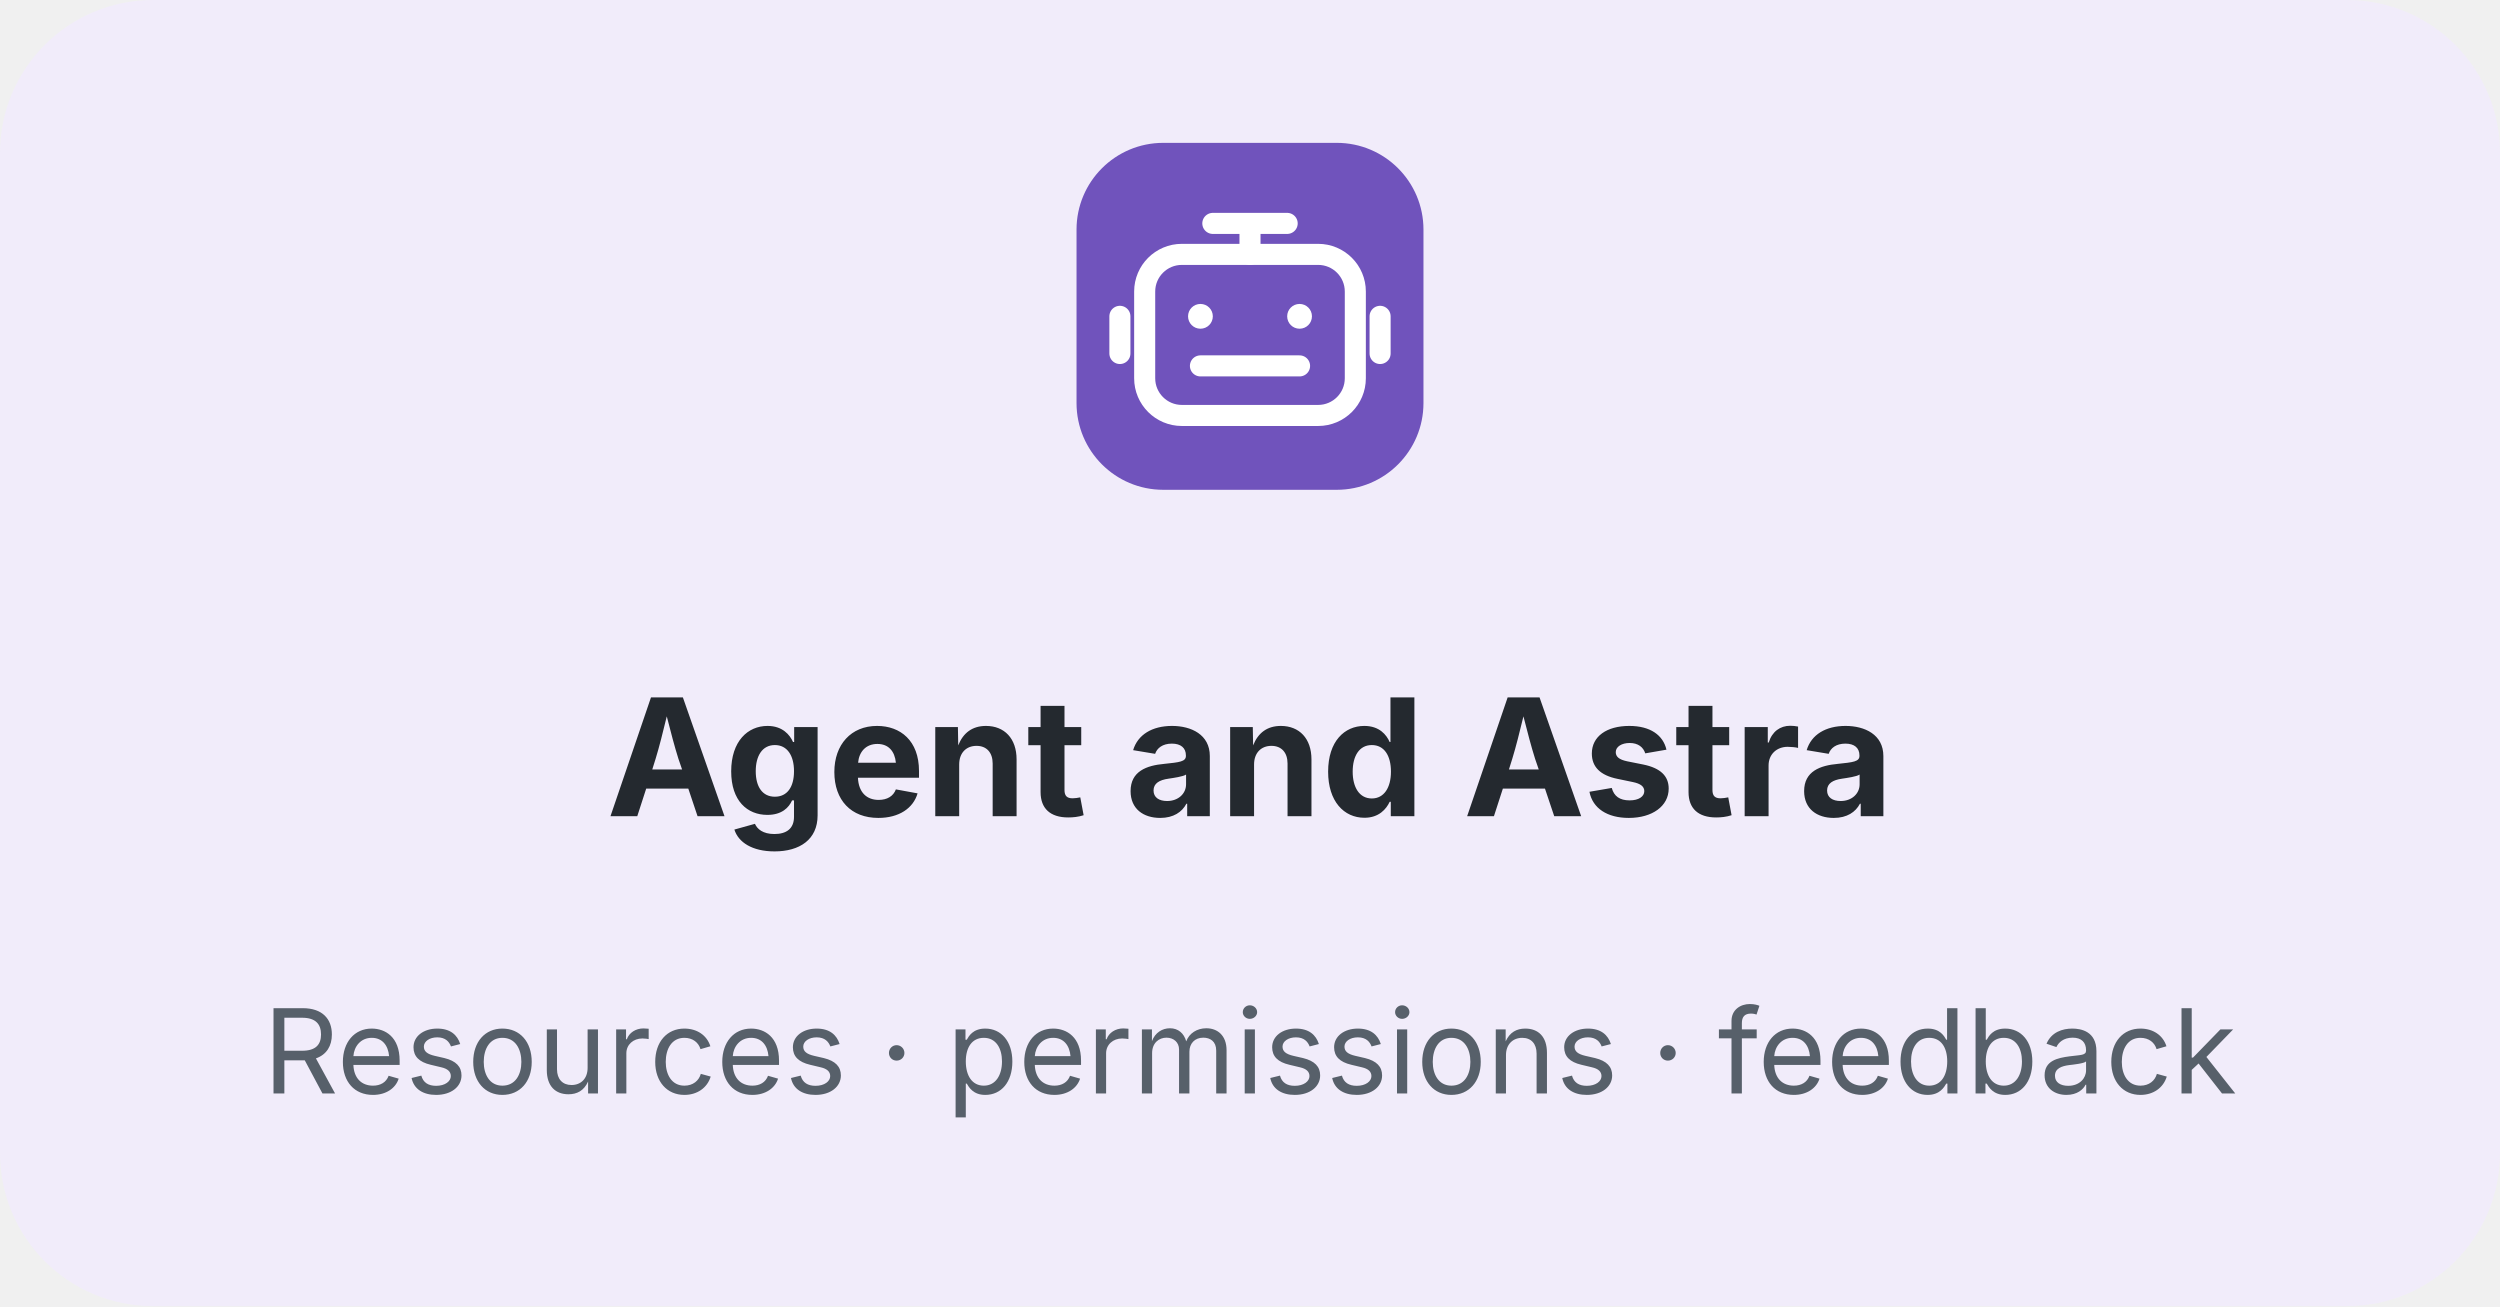
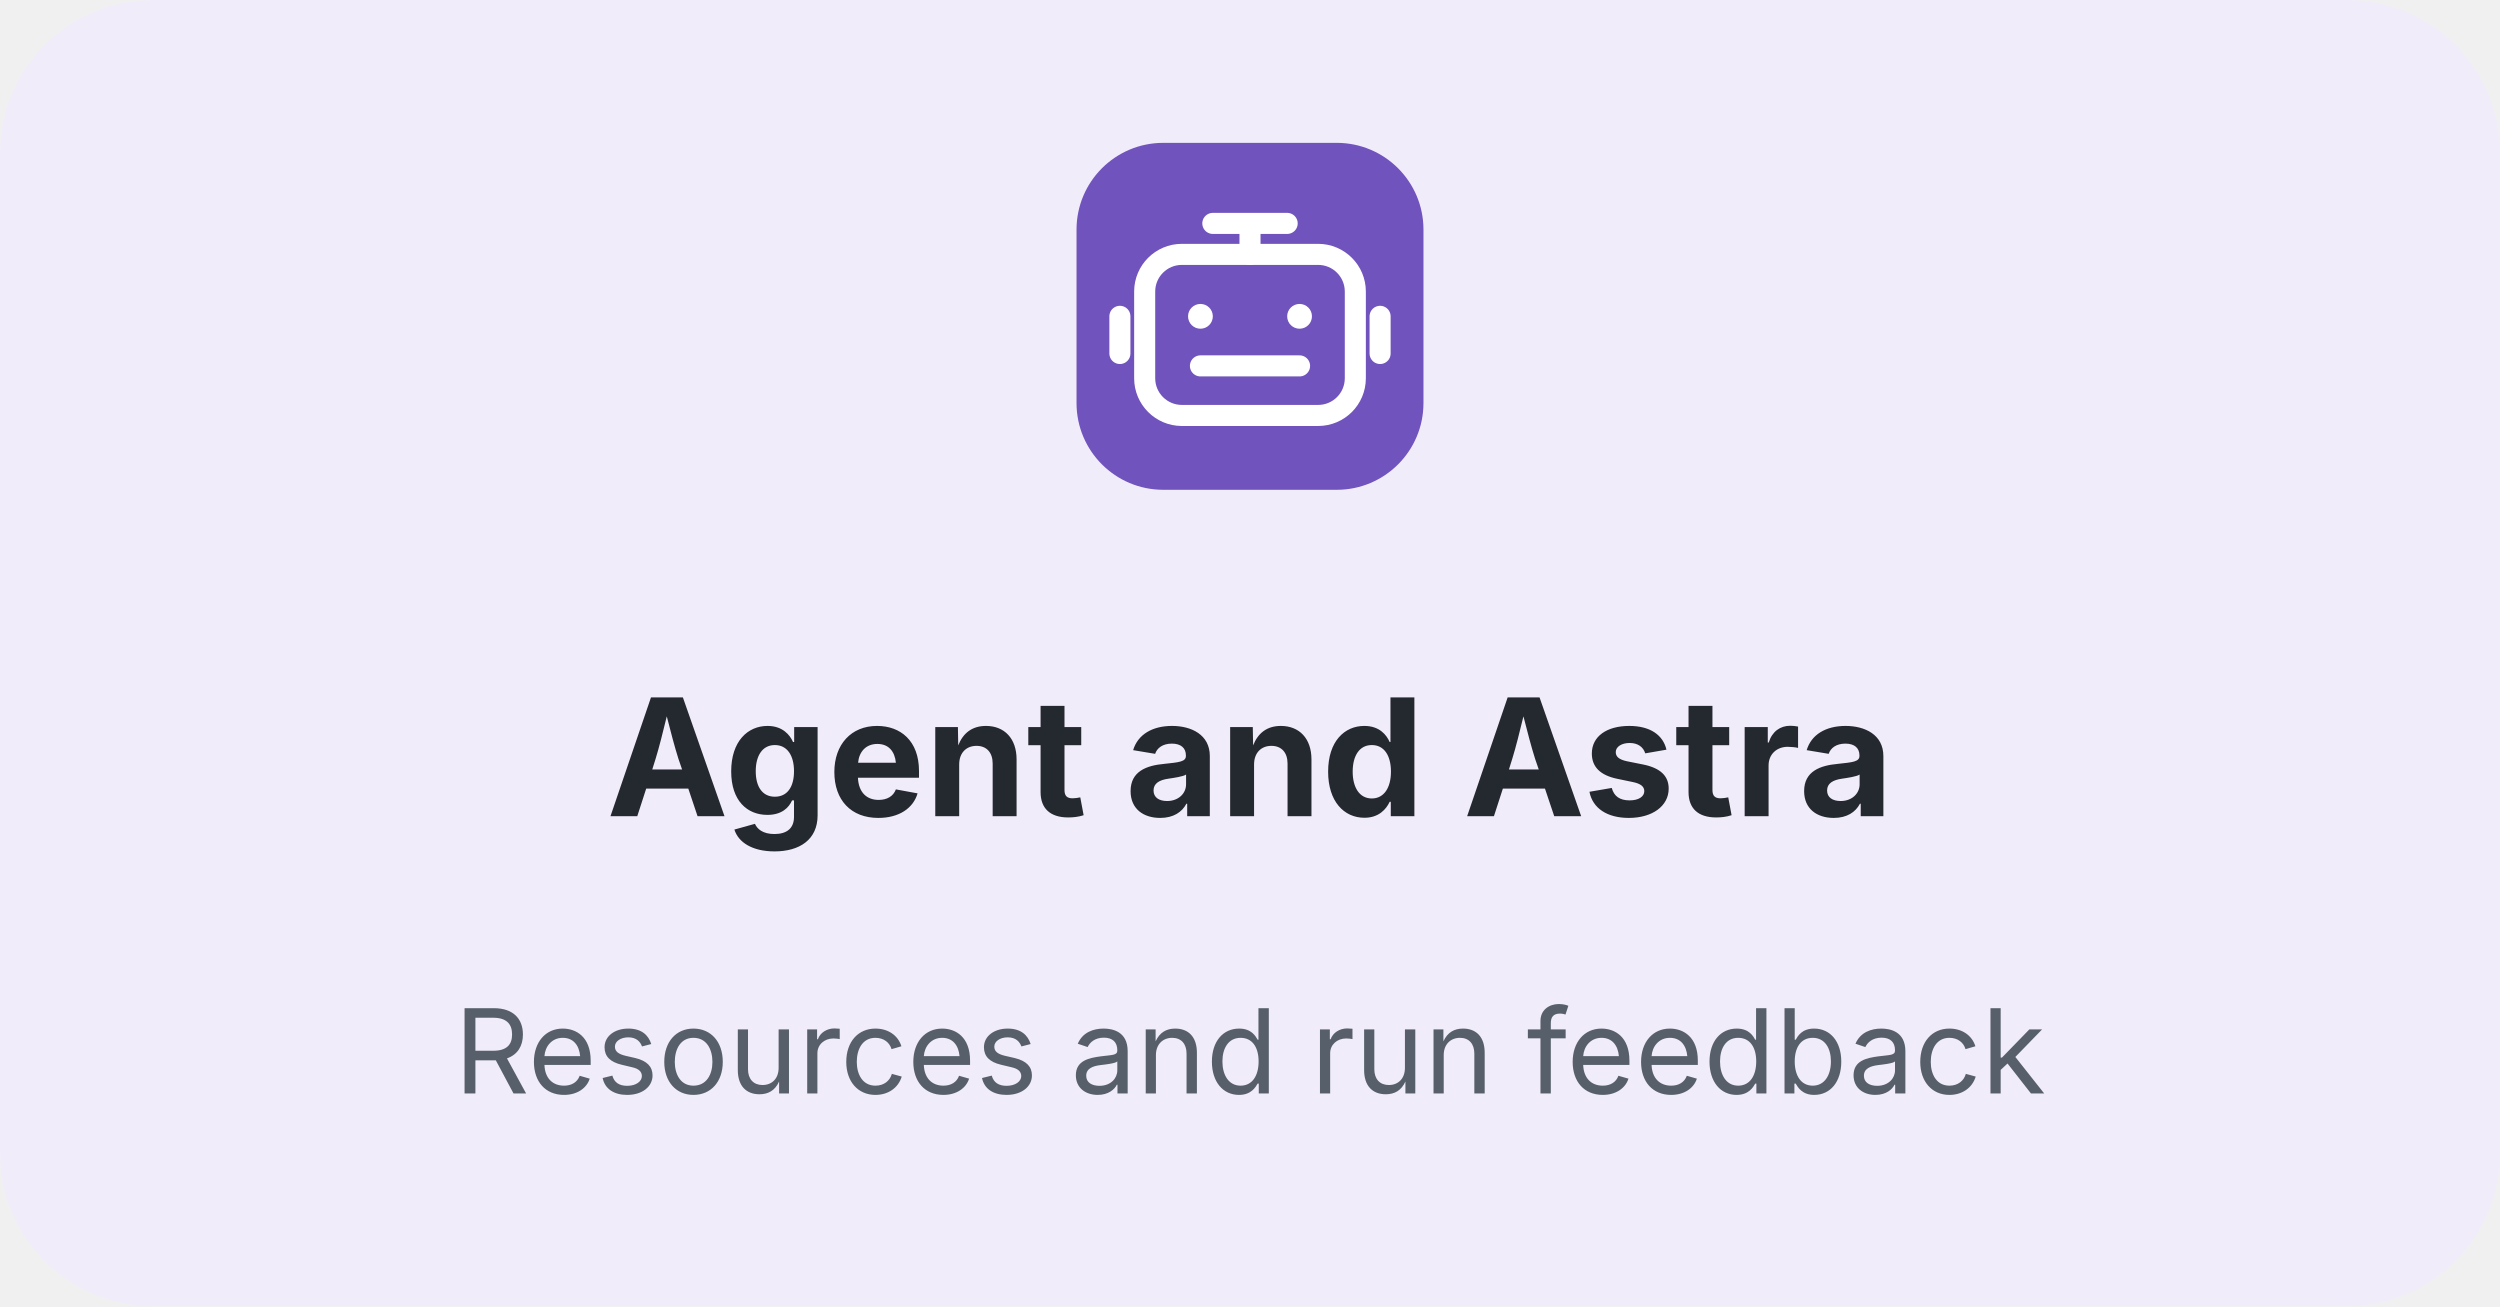
<svg xmlns="http://www.w3.org/2000/svg" width="245" height="128" viewBox="0 0 245 128" role="img" aria-labelledby="title desc">
  <rect width="245" height="128" rx="15" fill="#f1ecfa" />
  <g transform="translate(105.5 14) scale(1.214286)">
    <rect width="28" height="28" rx="7" fill="#7053bc" />
    <g fill="none" stroke="#fff" stroke-width="1.7" stroke-linecap="round" stroke-linejoin="round">
      <rect x="5.5" y="9" width="17" height="13" rx="3" />
      <path d="M14 9V6.5M11 6.5h6M3.5 14v3M24.5 14v3M10 18h8" />
      <circle cx="10" cy="14" r="1" fill="#fff" stroke="none" />
      <circle cx="18" cy="14" r="1" fill="#fff" stroke="none" />
    </g>
  </g>
  <text x="122.5" y="74" text-anchor="middle" dominant-baseline="middle" fill="#24292f" font-family="-apple-system, BlinkMacSystemFont, 'Segoe UI', 'PingFang SC', 'Microsoft YaHei', sans-serif" font-size="16" font-weight="700">Agent and Astra</text>
-   <text x="122.5" y="103" text-anchor="middle" dominant-baseline="middle" fill="#57606a" font-family="-apple-system, BlinkMacSystemFont, 'Segoe UI', 'PingFang SC', 'Microsoft YaHei', sans-serif" font-size="11.5">Resources · permissions · feedback</text>
+   <text x="122.5" y="103" text-anchor="middle" dominant-baseline="middle" fill="#57606a" font-family="-apple-system, BlinkMacSystemFont, 'Segoe UI', 'PingFang SC', 'Microsoft YaHei', sans-serif" font-size="11.5">Resources and run feedback</text>
</svg>
